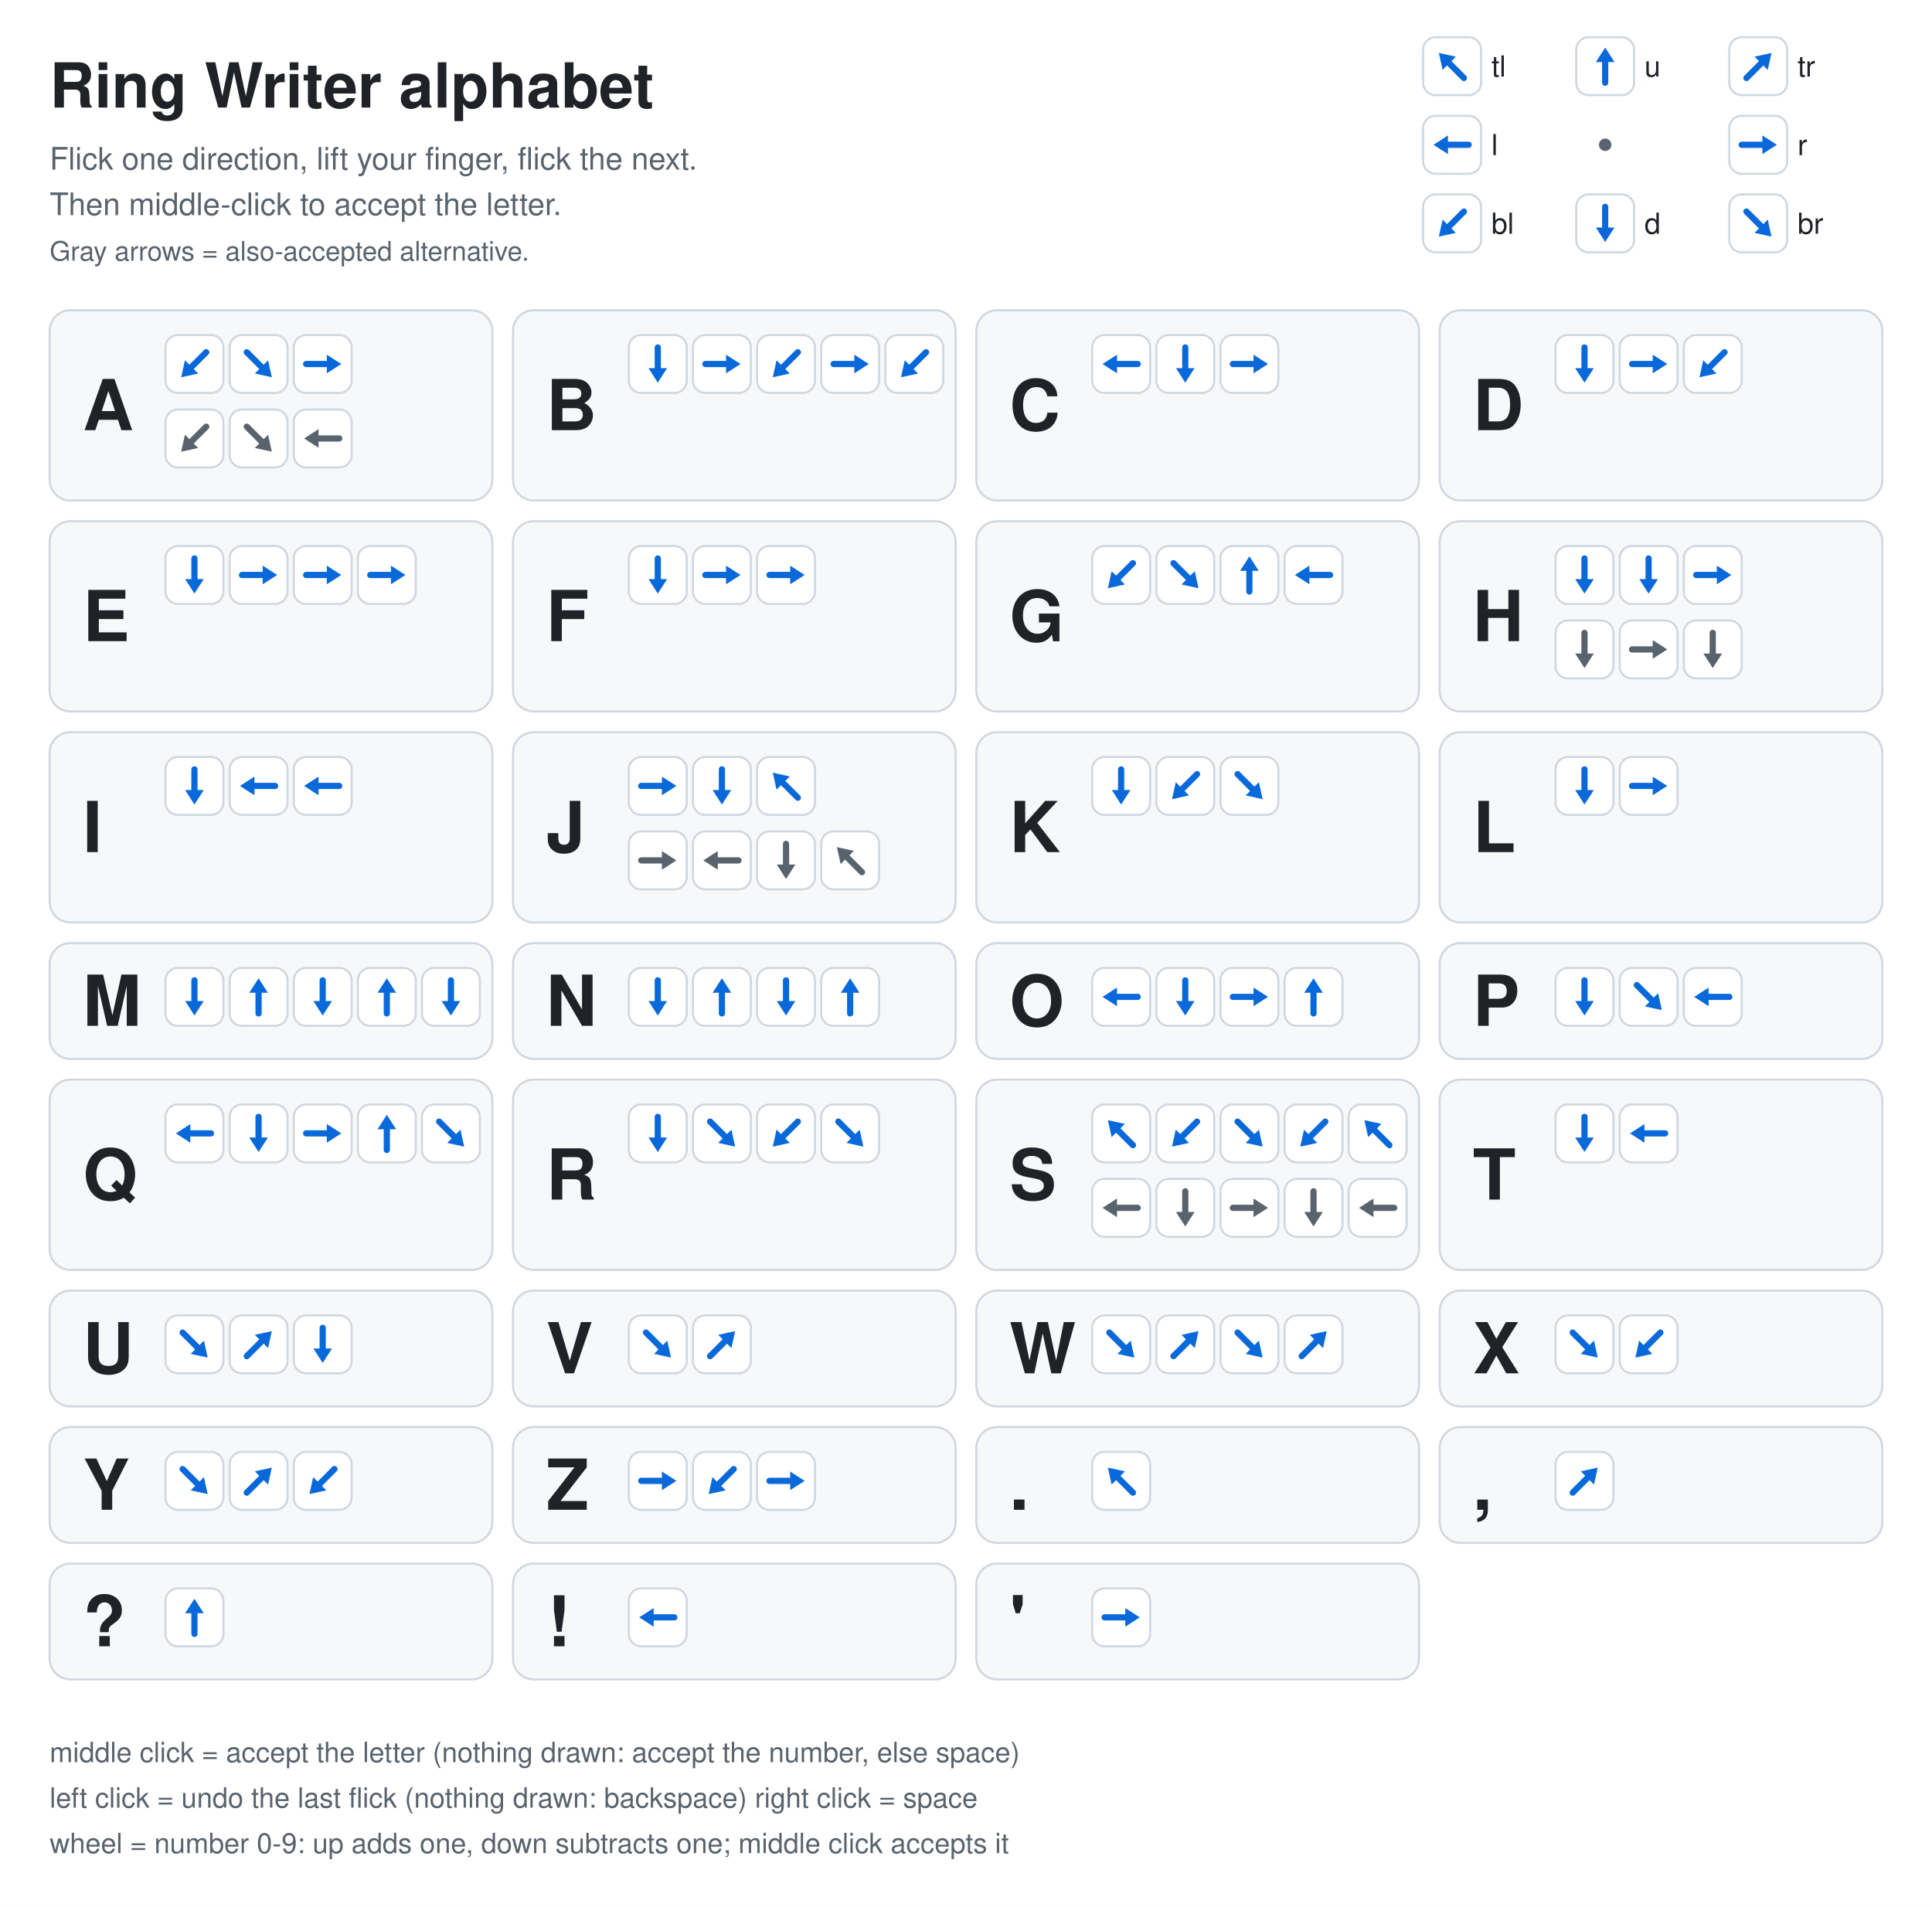
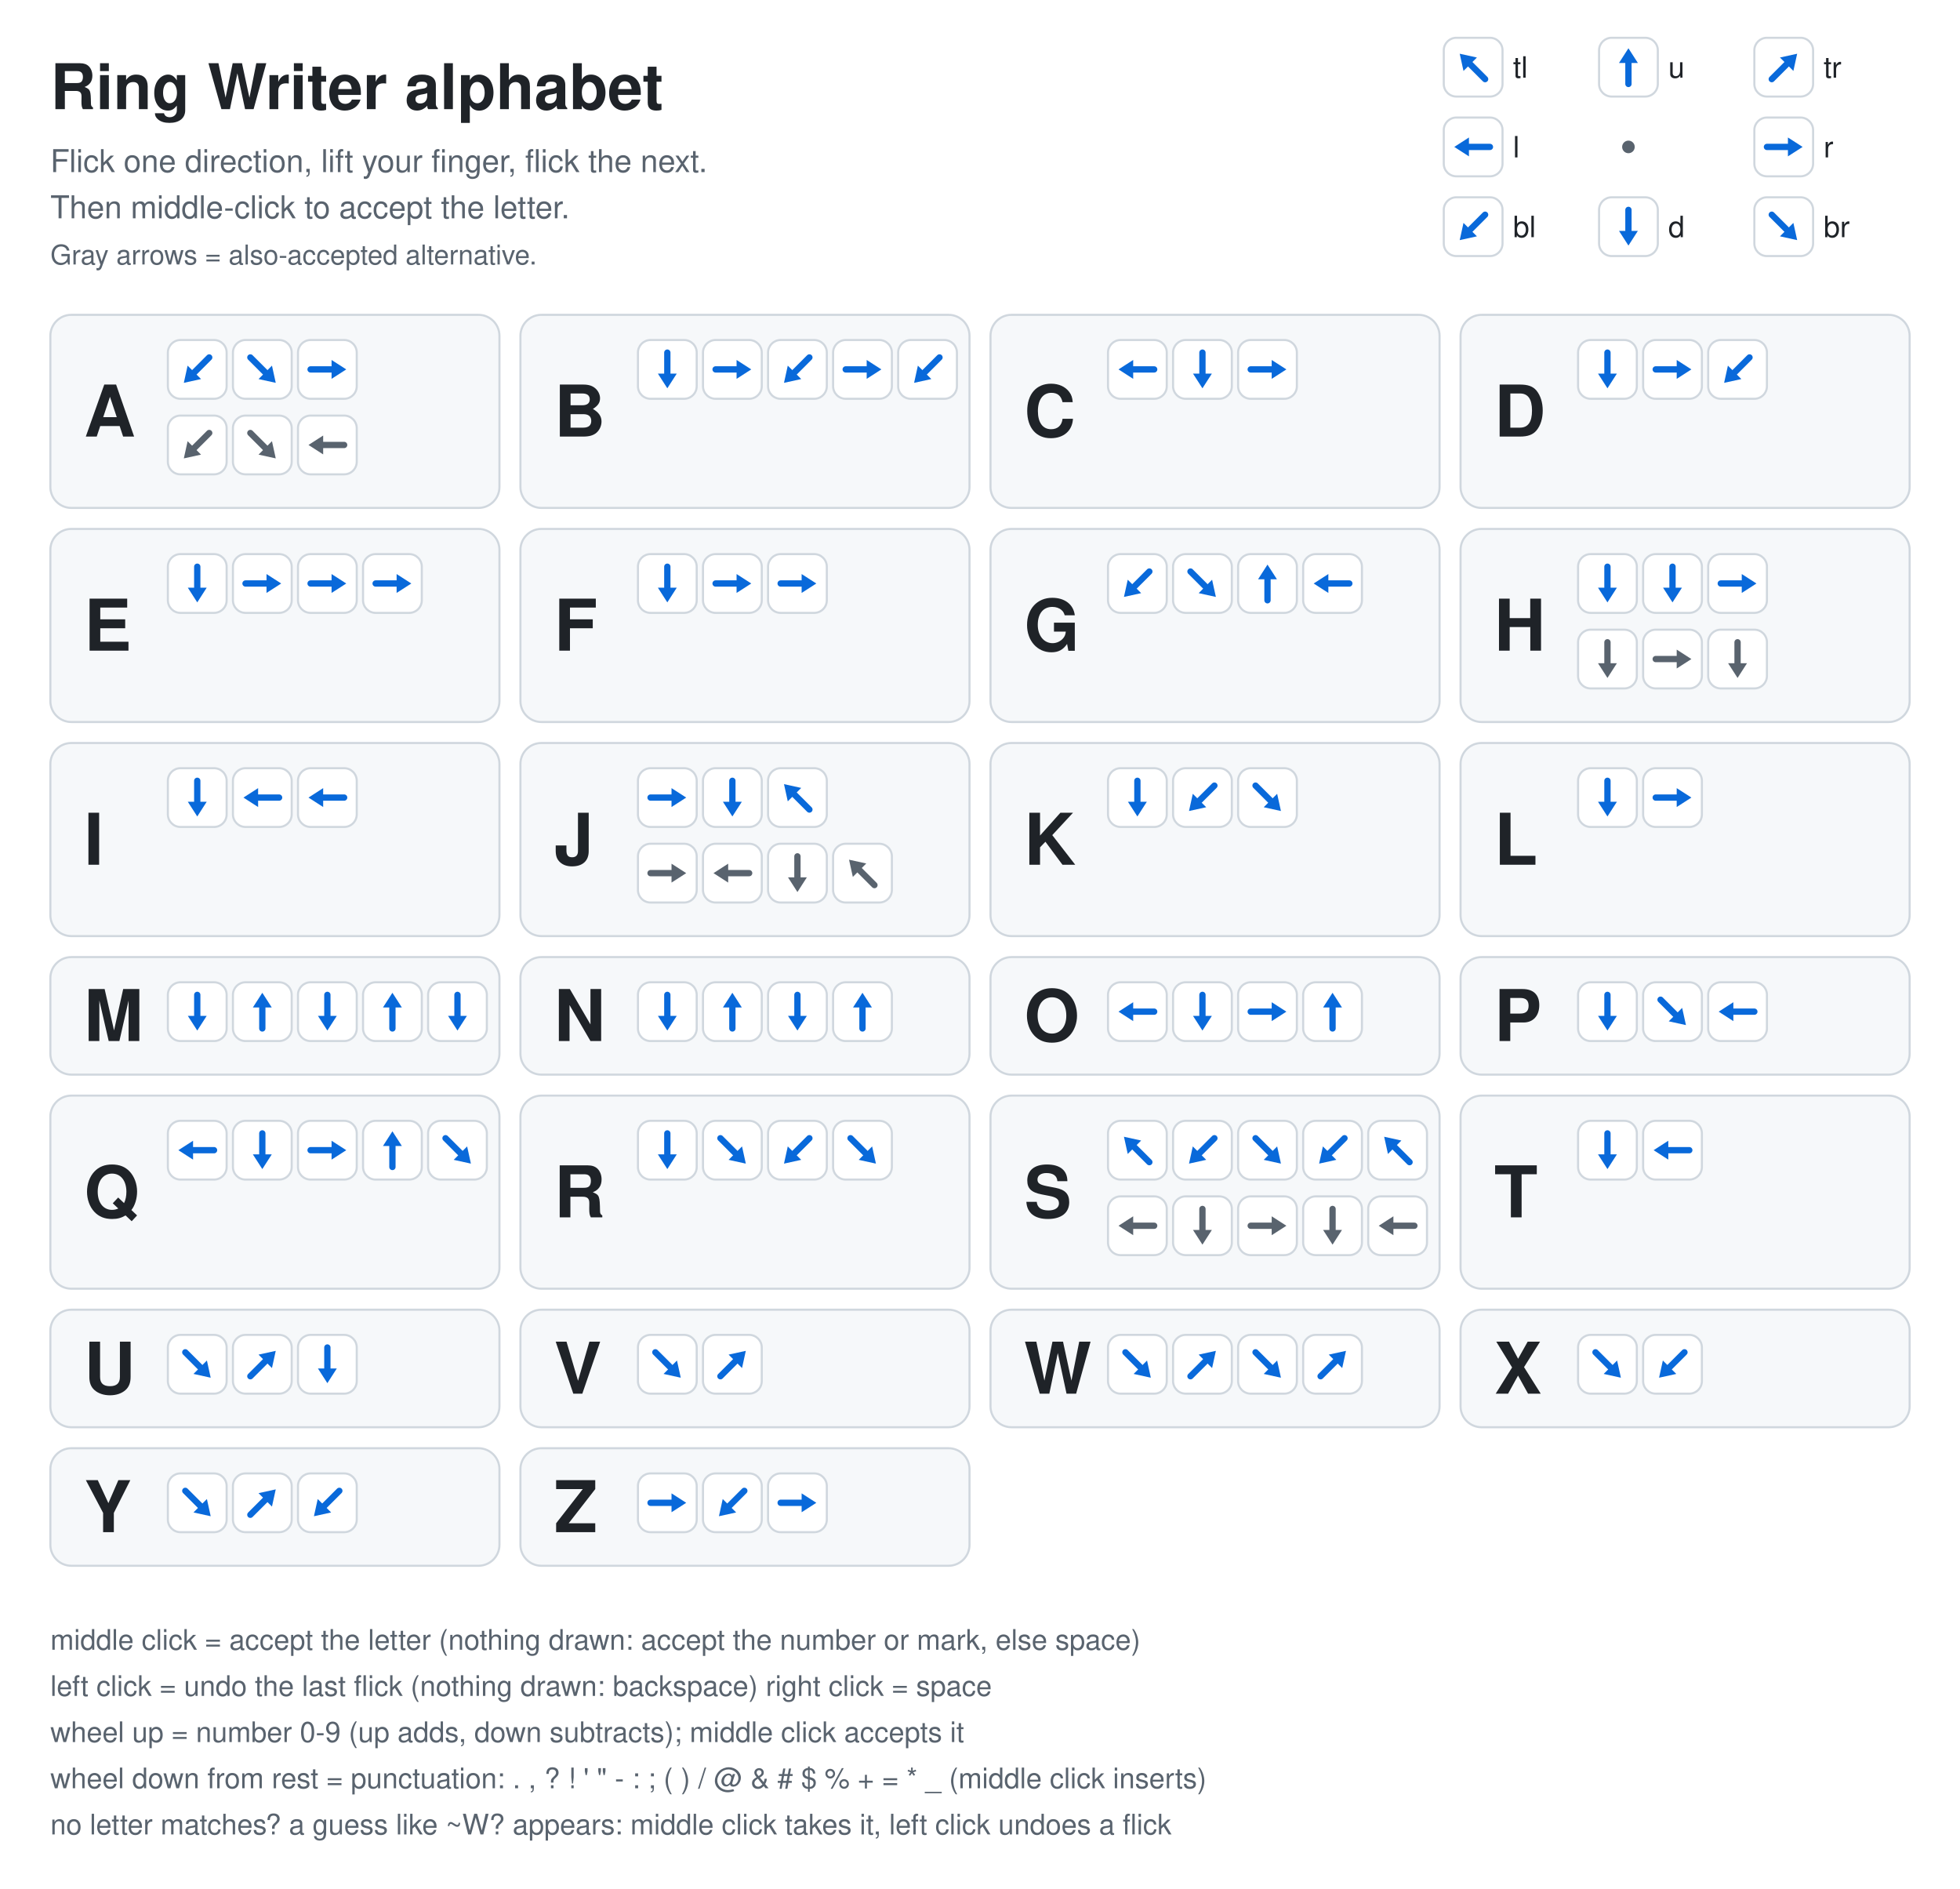
- <svg xmlns="http://www.w3.org/2000/svg" width="934" height="922" viewBox="0 0 934 922" font-family="-apple-system, 'Segoe UI', Helvetica, Arial, sans-serif">
-   <rect width="934" height="922" fill="#ffffff" />
+ <svg xmlns="http://www.w3.org/2000/svg" width="934" height="900" viewBox="0 0 934 900" font-family="-apple-system, 'Segoe UI', Helvetica, Arial, sans-serif">
+   <rect width="934" height="900" fill="#ffffff" />
  <text x="24" y="52" font-size="30" font-weight="700" fill="#1f2328">Ring Writer alphabet</text>
  <text x="24" y="82" font-size="15" fill="#59636e">Flick one direction, lift your finger, flick the next.</text>
  <text x="24" y="104" font-size="15" fill="#59636e">Then middle-click to accept the letter.</text>
  <text x="24" y="126" font-size="13" fill="#59636e">Gray arrows = also-accepted alternative.</text>
  <rect x="688" y="18" width="28" height="28" rx="6" fill="#ffffff" stroke="#d0d7de" />
  <line x1="707.7" y1="37.7" x2="700.6" y2="30.6" stroke="#0969da" stroke-width="3" stroke-linecap="round" />
  <polygon points="695.6,25.6 703.8,27.4 697.4,33.8" fill="#0969da" />
  <text x="721" y="37" font-size="14" fill="#1f2328">tl</text>
  <rect x="762" y="18" width="28" height="28" rx="6" fill="#ffffff" stroke="#d0d7de" />
  <line x1="776.0" y1="40.0" x2="776.0" y2="30.0" stroke="#0969da" stroke-width="3" stroke-linecap="round" />
  <polygon points="776.0,23.0 780.5,30.0 771.5,30.0" fill="#0969da" />
  <text x="795" y="37" font-size="14" fill="#1f2328">u</text>
  <rect x="836" y="18" width="28" height="28" rx="6" fill="#ffffff" stroke="#d0d7de" />
  <line x1="844.3" y1="37.7" x2="851.4" y2="30.6" stroke="#0969da" stroke-width="3" stroke-linecap="round" />
  <polygon points="856.4,25.6 854.6,33.8 848.2,27.4" fill="#0969da" />
  <text x="869" y="37" font-size="14" fill="#1f2328">tr</text>
  <rect x="688" y="56" width="28" height="28" rx="6" fill="#ffffff" stroke="#d0d7de" />
  <line x1="710.0" y1="70.0" x2="700.0" y2="70.0" stroke="#0969da" stroke-width="3" stroke-linecap="round" />
  <polygon points="693.0,70.0 700.0,65.5 700.0,74.5" fill="#0969da" />
  <text x="721" y="75" font-size="14" fill="#1f2328">l</text>
  <circle cx="776.0" cy="70.0" r="3" fill="#59636e" />
  <rect x="836" y="56" width="28" height="28" rx="6" fill="#ffffff" stroke="#d0d7de" />
  <line x1="842.0" y1="70.0" x2="852.0" y2="70.0" stroke="#0969da" stroke-width="3" stroke-linecap="round" />
  <polygon points="859.0,70.0 852.0,74.5 852.0,65.5" fill="#0969da" />
  <text x="869" y="75" font-size="14" fill="#1f2328">r</text>
  <rect x="688" y="94" width="28" height="28" rx="6" fill="#ffffff" stroke="#d0d7de" />
  <line x1="707.7" y1="102.3" x2="700.6" y2="109.4" stroke="#0969da" stroke-width="3" stroke-linecap="round" />
  <polygon points="695.6,114.4 697.4,106.2 703.8,112.6" fill="#0969da" />
  <text x="721" y="113" font-size="14" fill="#1f2328">bl</text>
  <rect x="762" y="94" width="28" height="28" rx="6" fill="#ffffff" stroke="#d0d7de" />
  <line x1="776.0" y1="100.0" x2="776.0" y2="110.0" stroke="#0969da" stroke-width="3" stroke-linecap="round" />
  <polygon points="776.0,117.0 771.5,110.0 780.5,110.0" fill="#0969da" />
  <text x="795" y="113" font-size="14" fill="#1f2328">d</text>
  <rect x="836" y="94" width="28" height="28" rx="6" fill="#ffffff" stroke="#d0d7de" />
  <line x1="844.3" y1="102.3" x2="851.4" y2="109.4" stroke="#0969da" stroke-width="3" stroke-linecap="round" />
  <polygon points="856.4,114.4 848.2,112.6 854.6,106.2" fill="#0969da" />
  <text x="869" y="113" font-size="14" fill="#1f2328">br</text>
  <rect x="24" y="150" width="214" height="92" rx="10" fill="#f6f8fa" stroke="#d0d7de" />
  <text x="40" y="208.0" font-size="34" font-weight="700" fill="#1f2328">A</text>
  <rect x="80" y="162" width="28" height="28" rx="6" fill="#ffffff" stroke="#d0d7de" />
  <line x1="99.7" y1="170.3" x2="92.6" y2="177.4" stroke="#0969da" stroke-width="3" stroke-linecap="round" />
  <polygon points="87.6,182.4 89.4,174.2 95.8,180.6" fill="#0969da" />
  <rect x="111" y="162" width="28" height="28" rx="6" fill="#ffffff" stroke="#d0d7de" />
  <line x1="119.3" y1="170.3" x2="126.4" y2="177.4" stroke="#0969da" stroke-width="3" stroke-linecap="round" />
  <polygon points="131.4,182.4 123.2,180.6 129.6,174.2" fill="#0969da" />
  <rect x="142" y="162" width="28" height="28" rx="6" fill="#ffffff" stroke="#d0d7de" />
  <line x1="148.0" y1="176.0" x2="158.0" y2="176.0" stroke="#0969da" stroke-width="3" stroke-linecap="round" />
  <polygon points="165.0,176.0 158.0,180.5 158.0,171.5" fill="#0969da" />
  <rect x="80" y="198" width="28" height="28" rx="6" fill="#ffffff" stroke="#d0d7de" />
  <line x1="99.7" y1="206.3" x2="92.6" y2="213.4" stroke="#59636e" stroke-width="3" stroke-linecap="round" />
  <polygon points="87.6,218.4 89.4,210.2 95.8,216.6" fill="#59636e" />
  <rect x="111" y="198" width="28" height="28" rx="6" fill="#ffffff" stroke="#d0d7de" />
  <line x1="119.3" y1="206.3" x2="126.4" y2="213.4" stroke="#59636e" stroke-width="3" stroke-linecap="round" />
  <polygon points="131.4,218.4 123.2,216.6 129.6,210.2" fill="#59636e" />
  <rect x="142" y="198" width="28" height="28" rx="6" fill="#ffffff" stroke="#d0d7de" />
  <line x1="164.0" y1="212.0" x2="154.0" y2="212.0" stroke="#59636e" stroke-width="3" stroke-linecap="round" />
  <polygon points="147.0,212.0 154.0,207.5 154.0,216.5" fill="#59636e" />
  <rect x="248" y="150" width="214" height="92" rx="10" fill="#f6f8fa" stroke="#d0d7de" />
  <text x="264" y="208.0" font-size="34" font-weight="700" fill="#1f2328">B</text>
  <rect x="304" y="162" width="28" height="28" rx="6" fill="#ffffff" stroke="#d0d7de" />
  <line x1="318.0" y1="168.0" x2="318.0" y2="178.0" stroke="#0969da" stroke-width="3" stroke-linecap="round" />
  <polygon points="318.0,185.0 313.5,178.0 322.5,178.0" fill="#0969da" />
  <rect x="335" y="162" width="28" height="28" rx="6" fill="#ffffff" stroke="#d0d7de" />
  <line x1="341.0" y1="176.0" x2="351.0" y2="176.0" stroke="#0969da" stroke-width="3" stroke-linecap="round" />
  <polygon points="358.0,176.0 351.0,180.5 351.0,171.5" fill="#0969da" />
  <rect x="366" y="162" width="28" height="28" rx="6" fill="#ffffff" stroke="#d0d7de" />
  <line x1="385.7" y1="170.3" x2="378.6" y2="177.4" stroke="#0969da" stroke-width="3" stroke-linecap="round" />
  <polygon points="373.6,182.4 375.4,174.2 381.8,180.6" fill="#0969da" />
  <rect x="397" y="162" width="28" height="28" rx="6" fill="#ffffff" stroke="#d0d7de" />
  <line x1="403.0" y1="176.0" x2="413.0" y2="176.0" stroke="#0969da" stroke-width="3" stroke-linecap="round" />
  <polygon points="420.0,176.0 413.0,180.5 413.0,171.5" fill="#0969da" />
  <rect x="428" y="162" width="28" height="28" rx="6" fill="#ffffff" stroke="#d0d7de" />
  <line x1="447.7" y1="170.3" x2="440.6" y2="177.4" stroke="#0969da" stroke-width="3" stroke-linecap="round" />
  <polygon points="435.6,182.4 437.4,174.2 443.8,180.6" fill="#0969da" />
  <rect x="472" y="150" width="214" height="92" rx="10" fill="#f6f8fa" stroke="#d0d7de" />
  <text x="488" y="208.0" font-size="34" font-weight="700" fill="#1f2328">C</text>
  <rect x="528" y="162" width="28" height="28" rx="6" fill="#ffffff" stroke="#d0d7de" />
  <line x1="550.0" y1="176.0" x2="540.0" y2="176.0" stroke="#0969da" stroke-width="3" stroke-linecap="round" />
  <polygon points="533.0,176.0 540.0,171.5 540.0,180.5" fill="#0969da" />
  <rect x="559" y="162" width="28" height="28" rx="6" fill="#ffffff" stroke="#d0d7de" />
  <line x1="573.0" y1="168.0" x2="573.0" y2="178.0" stroke="#0969da" stroke-width="3" stroke-linecap="round" />
  <polygon points="573.0,185.0 568.5,178.0 577.5,178.0" fill="#0969da" />
  <rect x="590" y="162" width="28" height="28" rx="6" fill="#ffffff" stroke="#d0d7de" />
  <line x1="596.0" y1="176.0" x2="606.0" y2="176.0" stroke="#0969da" stroke-width="3" stroke-linecap="round" />
  <polygon points="613.0,176.0 606.0,180.5 606.0,171.5" fill="#0969da" />
  <rect x="696" y="150" width="214" height="92" rx="10" fill="#f6f8fa" stroke="#d0d7de" />
  <text x="712" y="208.0" font-size="34" font-weight="700" fill="#1f2328">D</text>
  <rect x="752" y="162" width="28" height="28" rx="6" fill="#ffffff" stroke="#d0d7de" />
  <line x1="766.0" y1="168.0" x2="766.0" y2="178.0" stroke="#0969da" stroke-width="3" stroke-linecap="round" />
  <polygon points="766.0,185.0 761.5,178.0 770.5,178.0" fill="#0969da" />
  <rect x="783" y="162" width="28" height="28" rx="6" fill="#ffffff" stroke="#d0d7de" />
  <line x1="789.0" y1="176.0" x2="799.0" y2="176.0" stroke="#0969da" stroke-width="3" stroke-linecap="round" />
  <polygon points="806.0,176.0 799.0,180.5 799.0,171.5" fill="#0969da" />
  <rect x="814" y="162" width="28" height="28" rx="6" fill="#ffffff" stroke="#d0d7de" />
  <line x1="833.7" y1="170.3" x2="826.6" y2="177.4" stroke="#0969da" stroke-width="3" stroke-linecap="round" />
  <polygon points="821.6,182.4 823.4,174.2 829.8,180.6" fill="#0969da" />
  <rect x="24" y="252" width="214" height="92" rx="10" fill="#f6f8fa" stroke="#d0d7de" />
  <text x="40" y="310.0" font-size="34" font-weight="700" fill="#1f2328">E</text>
  <rect x="80" y="264" width="28" height="28" rx="6" fill="#ffffff" stroke="#d0d7de" />
  <line x1="94.0" y1="270.0" x2="94.0" y2="280.0" stroke="#0969da" stroke-width="3" stroke-linecap="round" />
  <polygon points="94.0,287.0 89.5,280.0 98.5,280.0" fill="#0969da" />
  <rect x="111" y="264" width="28" height="28" rx="6" fill="#ffffff" stroke="#d0d7de" />
  <line x1="117.0" y1="278.0" x2="127.0" y2="278.0" stroke="#0969da" stroke-width="3" stroke-linecap="round" />
  <polygon points="134.0,278.0 127.0,282.5 127.0,273.5" fill="#0969da" />
  <rect x="142" y="264" width="28" height="28" rx="6" fill="#ffffff" stroke="#d0d7de" />
  <line x1="148.0" y1="278.0" x2="158.0" y2="278.0" stroke="#0969da" stroke-width="3" stroke-linecap="round" />
  <polygon points="165.0,278.0 158.0,282.5 158.0,273.5" fill="#0969da" />
  <rect x="173" y="264" width="28" height="28" rx="6" fill="#ffffff" stroke="#d0d7de" />
  <line x1="179.0" y1="278.0" x2="189.0" y2="278.0" stroke="#0969da" stroke-width="3" stroke-linecap="round" />
  <polygon points="196.0,278.0 189.0,282.5 189.0,273.5" fill="#0969da" />
  <rect x="248" y="252" width="214" height="92" rx="10" fill="#f6f8fa" stroke="#d0d7de" />
  <text x="264" y="310.0" font-size="34" font-weight="700" fill="#1f2328">F</text>
  <rect x="304" y="264" width="28" height="28" rx="6" fill="#ffffff" stroke="#d0d7de" />
  <line x1="318.0" y1="270.0" x2="318.0" y2="280.0" stroke="#0969da" stroke-width="3" stroke-linecap="round" />
  <polygon points="318.0,287.0 313.5,280.0 322.5,280.0" fill="#0969da" />
  <rect x="335" y="264" width="28" height="28" rx="6" fill="#ffffff" stroke="#d0d7de" />
  <line x1="341.0" y1="278.0" x2="351.0" y2="278.0" stroke="#0969da" stroke-width="3" stroke-linecap="round" />
  <polygon points="358.0,278.0 351.0,282.5 351.0,273.5" fill="#0969da" />
  <rect x="366" y="264" width="28" height="28" rx="6" fill="#ffffff" stroke="#d0d7de" />
  <line x1="372.0" y1="278.0" x2="382.0" y2="278.0" stroke="#0969da" stroke-width="3" stroke-linecap="round" />
  <polygon points="389.0,278.0 382.0,282.5 382.0,273.5" fill="#0969da" />
  <rect x="472" y="252" width="214" height="92" rx="10" fill="#f6f8fa" stroke="#d0d7de" />
  <text x="488" y="310.0" font-size="34" font-weight="700" fill="#1f2328">G</text>
  <rect x="528" y="264" width="28" height="28" rx="6" fill="#ffffff" stroke="#d0d7de" />
  <line x1="547.7" y1="272.3" x2="540.6" y2="279.4" stroke="#0969da" stroke-width="3" stroke-linecap="round" />
  <polygon points="535.6,284.4 537.4,276.2 543.8,282.6" fill="#0969da" />
  <rect x="559" y="264" width="28" height="28" rx="6" fill="#ffffff" stroke="#d0d7de" />
  <line x1="567.3" y1="272.3" x2="574.4" y2="279.4" stroke="#0969da" stroke-width="3" stroke-linecap="round" />
  <polygon points="579.4,284.4 571.2,282.6 577.6,276.2" fill="#0969da" />
  <rect x="590" y="264" width="28" height="28" rx="6" fill="#ffffff" stroke="#d0d7de" />
  <line x1="604.0" y1="286.0" x2="604.0" y2="276.0" stroke="#0969da" stroke-width="3" stroke-linecap="round" />
  <polygon points="604.0,269.0 608.5,276.0 599.5,276.0" fill="#0969da" />
  <rect x="621" y="264" width="28" height="28" rx="6" fill="#ffffff" stroke="#d0d7de" />
  <line x1="643.0" y1="278.0" x2="633.0" y2="278.0" stroke="#0969da" stroke-width="3" stroke-linecap="round" />
  <polygon points="626.0,278.0 633.0,273.5 633.0,282.5" fill="#0969da" />
  <rect x="696" y="252" width="214" height="92" rx="10" fill="#f6f8fa" stroke="#d0d7de" />
  <text x="712" y="310.0" font-size="34" font-weight="700" fill="#1f2328">H</text>
  <rect x="752" y="264" width="28" height="28" rx="6" fill="#ffffff" stroke="#d0d7de" />
  <line x1="766.0" y1="270.0" x2="766.0" y2="280.0" stroke="#0969da" stroke-width="3" stroke-linecap="round" />
  <polygon points="766.0,287.0 761.5,280.0 770.5,280.0" fill="#0969da" />
  <rect x="783" y="264" width="28" height="28" rx="6" fill="#ffffff" stroke="#d0d7de" />
  <line x1="797.0" y1="270.0" x2="797.0" y2="280.0" stroke="#0969da" stroke-width="3" stroke-linecap="round" />
  <polygon points="797.0,287.0 792.5,280.0 801.5,280.0" fill="#0969da" />
  <rect x="814" y="264" width="28" height="28" rx="6" fill="#ffffff" stroke="#d0d7de" />
  <line x1="820.0" y1="278.0" x2="830.0" y2="278.0" stroke="#0969da" stroke-width="3" stroke-linecap="round" />
  <polygon points="837.0,278.0 830.0,282.5 830.0,273.5" fill="#0969da" />
  <rect x="752" y="300" width="28" height="28" rx="6" fill="#ffffff" stroke="#d0d7de" />
  <line x1="766.0" y1="306.0" x2="766.0" y2="316.0" stroke="#59636e" stroke-width="3" stroke-linecap="round" />
  <polygon points="766.0,323.0 761.5,316.0 770.5,316.0" fill="#59636e" />
  <rect x="783" y="300" width="28" height="28" rx="6" fill="#ffffff" stroke="#d0d7de" />
  <line x1="789.0" y1="314.0" x2="799.0" y2="314.0" stroke="#59636e" stroke-width="3" stroke-linecap="round" />
  <polygon points="806.0,314.0 799.0,318.5 799.0,309.5" fill="#59636e" />
  <rect x="814" y="300" width="28" height="28" rx="6" fill="#ffffff" stroke="#d0d7de" />
  <line x1="828.0" y1="306.0" x2="828.0" y2="316.0" stroke="#59636e" stroke-width="3" stroke-linecap="round" />
  <polygon points="828.0,323.0 823.5,316.0 832.5,316.0" fill="#59636e" />
  <rect x="24" y="354" width="214" height="92" rx="10" fill="#f6f8fa" stroke="#d0d7de" />
  <text x="40" y="412.0" font-size="34" font-weight="700" fill="#1f2328">I</text>
  <rect x="80" y="366" width="28" height="28" rx="6" fill="#ffffff" stroke="#d0d7de" />
  <line x1="94.0" y1="372.0" x2="94.0" y2="382.0" stroke="#0969da" stroke-width="3" stroke-linecap="round" />
  <polygon points="94.0,389.0 89.5,382.0 98.5,382.0" fill="#0969da" />
  <rect x="111" y="366" width="28" height="28" rx="6" fill="#ffffff" stroke="#d0d7de" />
  <line x1="133.0" y1="380.0" x2="123.0" y2="380.0" stroke="#0969da" stroke-width="3" stroke-linecap="round" />
  <polygon points="116.0,380.0 123.0,375.5 123.0,384.5" fill="#0969da" />
  <rect x="142" y="366" width="28" height="28" rx="6" fill="#ffffff" stroke="#d0d7de" />
  <line x1="164.0" y1="380.0" x2="154.0" y2="380.0" stroke="#0969da" stroke-width="3" stroke-linecap="round" />
  <polygon points="147.0,380.0 154.0,375.5 154.0,384.5" fill="#0969da" />
  <rect x="248" y="354" width="214" height="92" rx="10" fill="#f6f8fa" stroke="#d0d7de" />
  <text x="264" y="412.0" font-size="34" font-weight="700" fill="#1f2328">J</text>
  <rect x="304" y="366" width="28" height="28" rx="6" fill="#ffffff" stroke="#d0d7de" />
  <line x1="310.0" y1="380.0" x2="320.0" y2="380.0" stroke="#0969da" stroke-width="3" stroke-linecap="round" />
  <polygon points="327.0,380.0 320.0,384.5 320.0,375.5" fill="#0969da" />
  <rect x="335" y="366" width="28" height="28" rx="6" fill="#ffffff" stroke="#d0d7de" />
  <line x1="349.0" y1="372.0" x2="349.0" y2="382.0" stroke="#0969da" stroke-width="3" stroke-linecap="round" />
  <polygon points="349.0,389.0 344.5,382.0 353.5,382.0" fill="#0969da" />
  <rect x="366" y="366" width="28" height="28" rx="6" fill="#ffffff" stroke="#d0d7de" />
  <line x1="385.7" y1="385.7" x2="378.6" y2="378.6" stroke="#0969da" stroke-width="3" stroke-linecap="round" />
  <polygon points="373.6,373.6 381.8,375.4 375.4,381.8" fill="#0969da" />
  <rect x="304" y="402" width="28" height="28" rx="6" fill="#ffffff" stroke="#d0d7de" />
  <line x1="310.0" y1="416.0" x2="320.0" y2="416.0" stroke="#59636e" stroke-width="3" stroke-linecap="round" />
  <polygon points="327.0,416.0 320.0,420.5 320.0,411.5" fill="#59636e" />
  <rect x="335" y="402" width="28" height="28" rx="6" fill="#ffffff" stroke="#d0d7de" />
  <line x1="357.0" y1="416.0" x2="347.0" y2="416.0" stroke="#59636e" stroke-width="3" stroke-linecap="round" />
  <polygon points="340.0,416.0 347.0,411.5 347.0,420.5" fill="#59636e" />
  <rect x="366" y="402" width="28" height="28" rx="6" fill="#ffffff" stroke="#d0d7de" />
  <line x1="380.0" y1="408.0" x2="380.0" y2="418.0" stroke="#59636e" stroke-width="3" stroke-linecap="round" />
  <polygon points="380.0,425.0 375.5,418.0 384.5,418.0" fill="#59636e" />
  <rect x="397" y="402" width="28" height="28" rx="6" fill="#ffffff" stroke="#d0d7de" />
  <line x1="416.7" y1="421.7" x2="409.6" y2="414.6" stroke="#59636e" stroke-width="3" stroke-linecap="round" />
  <polygon points="404.6,409.6 412.8,411.4 406.4,417.8" fill="#59636e" />
  <rect x="472" y="354" width="214" height="92" rx="10" fill="#f6f8fa" stroke="#d0d7de" />
  <text x="488" y="412.0" font-size="34" font-weight="700" fill="#1f2328">K</text>
  <rect x="528" y="366" width="28" height="28" rx="6" fill="#ffffff" stroke="#d0d7de" />
  <line x1="542.0" y1="372.0" x2="542.0" y2="382.0" stroke="#0969da" stroke-width="3" stroke-linecap="round" />
  <polygon points="542.0,389.0 537.5,382.0 546.5,382.0" fill="#0969da" />
  <rect x="559" y="366" width="28" height="28" rx="6" fill="#ffffff" stroke="#d0d7de" />
  <line x1="578.7" y1="374.3" x2="571.6" y2="381.4" stroke="#0969da" stroke-width="3" stroke-linecap="round" />
  <polygon points="566.6,386.4 568.4,378.2 574.8,384.6" fill="#0969da" />
  <rect x="590" y="366" width="28" height="28" rx="6" fill="#ffffff" stroke="#d0d7de" />
  <line x1="598.3" y1="374.3" x2="605.4" y2="381.4" stroke="#0969da" stroke-width="3" stroke-linecap="round" />
  <polygon points="610.4,386.4 602.2,384.6 608.6,378.2" fill="#0969da" />
  <rect x="696" y="354" width="214" height="92" rx="10" fill="#f6f8fa" stroke="#d0d7de" />
  <text x="712" y="412.0" font-size="34" font-weight="700" fill="#1f2328">L</text>
  <rect x="752" y="366" width="28" height="28" rx="6" fill="#ffffff" stroke="#d0d7de" />
  <line x1="766.0" y1="372.0" x2="766.0" y2="382.0" stroke="#0969da" stroke-width="3" stroke-linecap="round" />
  <polygon points="766.0,389.0 761.5,382.0 770.5,382.0" fill="#0969da" />
  <rect x="783" y="366" width="28" height="28" rx="6" fill="#ffffff" stroke="#d0d7de" />
  <line x1="789.0" y1="380.0" x2="799.0" y2="380.0" stroke="#0969da" stroke-width="3" stroke-linecap="round" />
  <polygon points="806.0,380.0 799.0,384.5 799.0,375.5" fill="#0969da" />
  <rect x="24" y="456" width="214" height="56" rx="10" fill="#f6f8fa" stroke="#d0d7de" />
  <text x="40" y="496.0" font-size="34" font-weight="700" fill="#1f2328">M</text>
  <rect x="80" y="468" width="28" height="28" rx="6" fill="#ffffff" stroke="#d0d7de" />
  <line x1="94.0" y1="474.0" x2="94.0" y2="484.0" stroke="#0969da" stroke-width="3" stroke-linecap="round" />
  <polygon points="94.0,491.0 89.5,484.0 98.5,484.0" fill="#0969da" />
  <rect x="111" y="468" width="28" height="28" rx="6" fill="#ffffff" stroke="#d0d7de" />
  <line x1="125.0" y1="490.0" x2="125.0" y2="480.0" stroke="#0969da" stroke-width="3" stroke-linecap="round" />
  <polygon points="125.0,473.0 129.5,480.0 120.5,480.0" fill="#0969da" />
  <rect x="142" y="468" width="28" height="28" rx="6" fill="#ffffff" stroke="#d0d7de" />
  <line x1="156.0" y1="474.0" x2="156.0" y2="484.0" stroke="#0969da" stroke-width="3" stroke-linecap="round" />
  <polygon points="156.0,491.0 151.5,484.0 160.5,484.0" fill="#0969da" />
  <rect x="173" y="468" width="28" height="28" rx="6" fill="#ffffff" stroke="#d0d7de" />
  <line x1="187.0" y1="490.0" x2="187.0" y2="480.0" stroke="#0969da" stroke-width="3" stroke-linecap="round" />
  <polygon points="187.0,473.0 191.5,480.0 182.5,480.0" fill="#0969da" />
  <rect x="204" y="468" width="28" height="28" rx="6" fill="#ffffff" stroke="#d0d7de" />
  <line x1="218.0" y1="474.0" x2="218.0" y2="484.0" stroke="#0969da" stroke-width="3" stroke-linecap="round" />
  <polygon points="218.0,491.0 213.5,484.0 222.5,484.0" fill="#0969da" />
  <rect x="248" y="456" width="214" height="56" rx="10" fill="#f6f8fa" stroke="#d0d7de" />
  <text x="264" y="496.0" font-size="34" font-weight="700" fill="#1f2328">N</text>
  <rect x="304" y="468" width="28" height="28" rx="6" fill="#ffffff" stroke="#d0d7de" />
  <line x1="318.0" y1="474.0" x2="318.0" y2="484.0" stroke="#0969da" stroke-width="3" stroke-linecap="round" />
  <polygon points="318.0,491.0 313.5,484.0 322.5,484.0" fill="#0969da" />
  <rect x="335" y="468" width="28" height="28" rx="6" fill="#ffffff" stroke="#d0d7de" />
  <line x1="349.0" y1="490.0" x2="349.0" y2="480.0" stroke="#0969da" stroke-width="3" stroke-linecap="round" />
  <polygon points="349.0,473.0 353.5,480.0 344.5,480.0" fill="#0969da" />
  <rect x="366" y="468" width="28" height="28" rx="6" fill="#ffffff" stroke="#d0d7de" />
  <line x1="380.0" y1="474.0" x2="380.0" y2="484.0" stroke="#0969da" stroke-width="3" stroke-linecap="round" />
  <polygon points="380.0,491.0 375.5,484.0 384.5,484.0" fill="#0969da" />
  <rect x="397" y="468" width="28" height="28" rx="6" fill="#ffffff" stroke="#d0d7de" />
  <line x1="411.0" y1="490.0" x2="411.0" y2="480.0" stroke="#0969da" stroke-width="3" stroke-linecap="round" />
  <polygon points="411.0,473.0 415.5,480.0 406.5,480.0" fill="#0969da" />
  <rect x="472" y="456" width="214" height="56" rx="10" fill="#f6f8fa" stroke="#d0d7de" />
  <text x="488" y="496.0" font-size="34" font-weight="700" fill="#1f2328">O</text>
  <rect x="528" y="468" width="28" height="28" rx="6" fill="#ffffff" stroke="#d0d7de" />
  <line x1="550.0" y1="482.0" x2="540.0" y2="482.0" stroke="#0969da" stroke-width="3" stroke-linecap="round" />
  <polygon points="533.0,482.0 540.0,477.5 540.0,486.5" fill="#0969da" />
  <rect x="559" y="468" width="28" height="28" rx="6" fill="#ffffff" stroke="#d0d7de" />
  <line x1="573.0" y1="474.0" x2="573.0" y2="484.0" stroke="#0969da" stroke-width="3" stroke-linecap="round" />
  <polygon points="573.0,491.0 568.5,484.0 577.5,484.0" fill="#0969da" />
  <rect x="590" y="468" width="28" height="28" rx="6" fill="#ffffff" stroke="#d0d7de" />
  <line x1="596.0" y1="482.0" x2="606.0" y2="482.0" stroke="#0969da" stroke-width="3" stroke-linecap="round" />
  <polygon points="613.0,482.0 606.0,486.5 606.0,477.5" fill="#0969da" />
  <rect x="621" y="468" width="28" height="28" rx="6" fill="#ffffff" stroke="#d0d7de" />
  <line x1="635.0" y1="490.0" x2="635.0" y2="480.0" stroke="#0969da" stroke-width="3" stroke-linecap="round" />
  <polygon points="635.0,473.0 639.5,480.0 630.5,480.0" fill="#0969da" />
  <rect x="696" y="456" width="214" height="56" rx="10" fill="#f6f8fa" stroke="#d0d7de" />
  <text x="712" y="496.0" font-size="34" font-weight="700" fill="#1f2328">P</text>
  <rect x="752" y="468" width="28" height="28" rx="6" fill="#ffffff" stroke="#d0d7de" />
  <line x1="766.0" y1="474.0" x2="766.0" y2="484.0" stroke="#0969da" stroke-width="3" stroke-linecap="round" />
  <polygon points="766.0,491.0 761.5,484.0 770.5,484.0" fill="#0969da" />
  <rect x="783" y="468" width="28" height="28" rx="6" fill="#ffffff" stroke="#d0d7de" />
  <line x1="791.3" y1="476.3" x2="798.4" y2="483.4" stroke="#0969da" stroke-width="3" stroke-linecap="round" />
  <polygon points="803.4,488.4 795.2,486.6 801.6,480.2" fill="#0969da" />
  <rect x="814" y="468" width="28" height="28" rx="6" fill="#ffffff" stroke="#d0d7de" />
  <line x1="836.0" y1="482.0" x2="826.0" y2="482.0" stroke="#0969da" stroke-width="3" stroke-linecap="round" />
  <polygon points="819.0,482.0 826.0,477.5 826.0,486.5" fill="#0969da" />
  <rect x="24" y="522" width="214" height="92" rx="10" fill="#f6f8fa" stroke="#d0d7de" />
  <text x="40" y="580.0" font-size="34" font-weight="700" fill="#1f2328">Q</text>
  <rect x="80" y="534" width="28" height="28" rx="6" fill="#ffffff" stroke="#d0d7de" />
  <line x1="102.0" y1="548.0" x2="92.0" y2="548.0" stroke="#0969da" stroke-width="3" stroke-linecap="round" />
  <polygon points="85.0,548.0 92.0,543.5 92.0,552.5" fill="#0969da" />
  <rect x="111" y="534" width="28" height="28" rx="6" fill="#ffffff" stroke="#d0d7de" />
  <line x1="125.0" y1="540.0" x2="125.0" y2="550.0" stroke="#0969da" stroke-width="3" stroke-linecap="round" />
  <polygon points="125.0,557.0 120.5,550.0 129.5,550.0" fill="#0969da" />
  <rect x="142" y="534" width="28" height="28" rx="6" fill="#ffffff" stroke="#d0d7de" />
  <line x1="148.0" y1="548.0" x2="158.0" y2="548.0" stroke="#0969da" stroke-width="3" stroke-linecap="round" />
  <polygon points="165.0,548.0 158.0,552.5 158.0,543.5" fill="#0969da" />
  <rect x="173" y="534" width="28" height="28" rx="6" fill="#ffffff" stroke="#d0d7de" />
  <line x1="187.0" y1="556.0" x2="187.0" y2="546.0" stroke="#0969da" stroke-width="3" stroke-linecap="round" />
  <polygon points="187.0,539.0 191.5,546.0 182.5,546.0" fill="#0969da" />
  <rect x="204" y="534" width="28" height="28" rx="6" fill="#ffffff" stroke="#d0d7de" />
  <line x1="212.3" y1="542.3" x2="219.4" y2="549.4" stroke="#0969da" stroke-width="3" stroke-linecap="round" />
  <polygon points="224.4,554.4 216.2,552.6 222.6,546.2" fill="#0969da" />
  <rect x="248" y="522" width="214" height="92" rx="10" fill="#f6f8fa" stroke="#d0d7de" />
  <text x="264" y="580.0" font-size="34" font-weight="700" fill="#1f2328">R</text>
  <rect x="304" y="534" width="28" height="28" rx="6" fill="#ffffff" stroke="#d0d7de" />
  <line x1="318.0" y1="540.0" x2="318.0" y2="550.0" stroke="#0969da" stroke-width="3" stroke-linecap="round" />
  <polygon points="318.0,557.0 313.5,550.0 322.5,550.0" fill="#0969da" />
  <rect x="335" y="534" width="28" height="28" rx="6" fill="#ffffff" stroke="#d0d7de" />
  <line x1="343.3" y1="542.3" x2="350.4" y2="549.4" stroke="#0969da" stroke-width="3" stroke-linecap="round" />
  <polygon points="355.4,554.4 347.2,552.6 353.6,546.2" fill="#0969da" />
  <rect x="366" y="534" width="28" height="28" rx="6" fill="#ffffff" stroke="#d0d7de" />
  <line x1="385.7" y1="542.3" x2="378.6" y2="549.4" stroke="#0969da" stroke-width="3" stroke-linecap="round" />
  <polygon points="373.6,554.4 375.4,546.2 381.8,552.6" fill="#0969da" />
  <rect x="397" y="534" width="28" height="28" rx="6" fill="#ffffff" stroke="#d0d7de" />
  <line x1="405.3" y1="542.3" x2="412.4" y2="549.4" stroke="#0969da" stroke-width="3" stroke-linecap="round" />
  <polygon points="417.4,554.4 409.2,552.6 415.6,546.2" fill="#0969da" />
  <rect x="472" y="522" width="214" height="92" rx="10" fill="#f6f8fa" stroke="#d0d7de" />
  <text x="488" y="580.0" font-size="34" font-weight="700" fill="#1f2328">S</text>
  <rect x="528" y="534" width="28" height="28" rx="6" fill="#ffffff" stroke="#d0d7de" />
  <line x1="547.7" y1="553.7" x2="540.6" y2="546.6" stroke="#0969da" stroke-width="3" stroke-linecap="round" />
  <polygon points="535.6,541.6 543.8,543.4 537.4,549.8" fill="#0969da" />
  <rect x="559" y="534" width="28" height="28" rx="6" fill="#ffffff" stroke="#d0d7de" />
  <line x1="578.7" y1="542.3" x2="571.6" y2="549.4" stroke="#0969da" stroke-width="3" stroke-linecap="round" />
  <polygon points="566.6,554.4 568.4,546.2 574.8,552.6" fill="#0969da" />
  <rect x="590" y="534" width="28" height="28" rx="6" fill="#ffffff" stroke="#d0d7de" />
  <line x1="598.3" y1="542.3" x2="605.4" y2="549.4" stroke="#0969da" stroke-width="3" stroke-linecap="round" />
  <polygon points="610.4,554.4 602.2,552.6 608.6,546.2" fill="#0969da" />
  <rect x="621" y="534" width="28" height="28" rx="6" fill="#ffffff" stroke="#d0d7de" />
  <line x1="640.7" y1="542.3" x2="633.6" y2="549.4" stroke="#0969da" stroke-width="3" stroke-linecap="round" />
  <polygon points="628.6,554.4 630.4,546.2 636.8,552.6" fill="#0969da" />
  <rect x="652" y="534" width="28" height="28" rx="6" fill="#ffffff" stroke="#d0d7de" />
  <line x1="671.7" y1="553.7" x2="664.6" y2="546.6" stroke="#0969da" stroke-width="3" stroke-linecap="round" />
  <polygon points="659.6,541.6 667.8,543.4 661.4,549.8" fill="#0969da" />
  <rect x="528" y="570" width="28" height="28" rx="6" fill="#ffffff" stroke="#d0d7de" />
  <line x1="550.0" y1="584.0" x2="540.0" y2="584.0" stroke="#59636e" stroke-width="3" stroke-linecap="round" />
  <polygon points="533.0,584.0 540.0,579.5 540.0,588.5" fill="#59636e" />
  <rect x="559" y="570" width="28" height="28" rx="6" fill="#ffffff" stroke="#d0d7de" />
  <line x1="573.0" y1="576.0" x2="573.0" y2="586.0" stroke="#59636e" stroke-width="3" stroke-linecap="round" />
  <polygon points="573.0,593.0 568.5,586.0 577.5,586.0" fill="#59636e" />
  <rect x="590" y="570" width="28" height="28" rx="6" fill="#ffffff" stroke="#d0d7de" />
  <line x1="596.0" y1="584.0" x2="606.0" y2="584.0" stroke="#59636e" stroke-width="3" stroke-linecap="round" />
  <polygon points="613.0,584.0 606.0,588.5 606.0,579.5" fill="#59636e" />
  <rect x="621" y="570" width="28" height="28" rx="6" fill="#ffffff" stroke="#d0d7de" />
  <line x1="635.0" y1="576.0" x2="635.0" y2="586.0" stroke="#59636e" stroke-width="3" stroke-linecap="round" />
  <polygon points="635.0,593.0 630.5,586.0 639.5,586.0" fill="#59636e" />
  <rect x="652" y="570" width="28" height="28" rx="6" fill="#ffffff" stroke="#d0d7de" />
  <line x1="674.0" y1="584.0" x2="664.0" y2="584.0" stroke="#59636e" stroke-width="3" stroke-linecap="round" />
  <polygon points="657.0,584.0 664.0,579.5 664.0,588.5" fill="#59636e" />
  <rect x="696" y="522" width="214" height="92" rx="10" fill="#f6f8fa" stroke="#d0d7de" />
  <text x="712" y="580.0" font-size="34" font-weight="700" fill="#1f2328">T</text>
  <rect x="752" y="534" width="28" height="28" rx="6" fill="#ffffff" stroke="#d0d7de" />
  <line x1="766.0" y1="540.0" x2="766.0" y2="550.0" stroke="#0969da" stroke-width="3" stroke-linecap="round" />
  <polygon points="766.0,557.0 761.5,550.0 770.5,550.0" fill="#0969da" />
  <rect x="783" y="534" width="28" height="28" rx="6" fill="#ffffff" stroke="#d0d7de" />
  <line x1="805.0" y1="548.0" x2="795.0" y2="548.0" stroke="#0969da" stroke-width="3" stroke-linecap="round" />
  <polygon points="788.0,548.0 795.0,543.5 795.0,552.5" fill="#0969da" />
  <rect x="24" y="624" width="214" height="56" rx="10" fill="#f6f8fa" stroke="#d0d7de" />
  <text x="40" y="664.0" font-size="34" font-weight="700" fill="#1f2328">U</text>
  <rect x="80" y="636" width="28" height="28" rx="6" fill="#ffffff" stroke="#d0d7de" />
  <line x1="88.3" y1="644.3" x2="95.4" y2="651.4" stroke="#0969da" stroke-width="3" stroke-linecap="round" />
  <polygon points="100.4,656.4 92.2,654.6 98.6,648.2" fill="#0969da" />
  <rect x="111" y="636" width="28" height="28" rx="6" fill="#ffffff" stroke="#d0d7de" />
  <line x1="119.3" y1="655.7" x2="126.4" y2="648.6" stroke="#0969da" stroke-width="3" stroke-linecap="round" />
  <polygon points="131.4,643.6 129.6,651.8 123.2,645.4" fill="#0969da" />
  <rect x="142" y="636" width="28" height="28" rx="6" fill="#ffffff" stroke="#d0d7de" />
  <line x1="156.0" y1="642.0" x2="156.0" y2="652.0" stroke="#0969da" stroke-width="3" stroke-linecap="round" />
  <polygon points="156.0,659.0 151.5,652.0 160.5,652.0" fill="#0969da" />
  <rect x="248" y="624" width="214" height="56" rx="10" fill="#f6f8fa" stroke="#d0d7de" />
  <text x="264" y="664.0" font-size="34" font-weight="700" fill="#1f2328">V</text>
  <rect x="304" y="636" width="28" height="28" rx="6" fill="#ffffff" stroke="#d0d7de" />
  <line x1="312.3" y1="644.3" x2="319.4" y2="651.4" stroke="#0969da" stroke-width="3" stroke-linecap="round" />
  <polygon points="324.4,656.4 316.2,654.6 322.6,648.2" fill="#0969da" />
  <rect x="335" y="636" width="28" height="28" rx="6" fill="#ffffff" stroke="#d0d7de" />
  <line x1="343.3" y1="655.7" x2="350.4" y2="648.6" stroke="#0969da" stroke-width="3" stroke-linecap="round" />
  <polygon points="355.4,643.6 353.6,651.8 347.2,645.4" fill="#0969da" />
  <rect x="472" y="624" width="214" height="56" rx="10" fill="#f6f8fa" stroke="#d0d7de" />
  <text x="488" y="664.0" font-size="34" font-weight="700" fill="#1f2328">W</text>
  <rect x="528" y="636" width="28" height="28" rx="6" fill="#ffffff" stroke="#d0d7de" />
  <line x1="536.3" y1="644.3" x2="543.4" y2="651.4" stroke="#0969da" stroke-width="3" stroke-linecap="round" />
  <polygon points="548.4,656.4 540.2,654.6 546.6,648.2" fill="#0969da" />
  <rect x="559" y="636" width="28" height="28" rx="6" fill="#ffffff" stroke="#d0d7de" />
  <line x1="567.3" y1="655.7" x2="574.4" y2="648.6" stroke="#0969da" stroke-width="3" stroke-linecap="round" />
  <polygon points="579.4,643.6 577.6,651.8 571.2,645.4" fill="#0969da" />
  <rect x="590" y="636" width="28" height="28" rx="6" fill="#ffffff" stroke="#d0d7de" />
  <line x1="598.3" y1="644.3" x2="605.4" y2="651.4" stroke="#0969da" stroke-width="3" stroke-linecap="round" />
  <polygon points="610.4,656.4 602.2,654.6 608.6,648.2" fill="#0969da" />
  <rect x="621" y="636" width="28" height="28" rx="6" fill="#ffffff" stroke="#d0d7de" />
  <line x1="629.3" y1="655.7" x2="636.4" y2="648.6" stroke="#0969da" stroke-width="3" stroke-linecap="round" />
  <polygon points="641.4,643.6 639.6,651.8 633.2,645.4" fill="#0969da" />
  <rect x="696" y="624" width="214" height="56" rx="10" fill="#f6f8fa" stroke="#d0d7de" />
  <text x="712" y="664.0" font-size="34" font-weight="700" fill="#1f2328">X</text>
  <rect x="752" y="636" width="28" height="28" rx="6" fill="#ffffff" stroke="#d0d7de" />
  <line x1="760.3" y1="644.3" x2="767.4" y2="651.4" stroke="#0969da" stroke-width="3" stroke-linecap="round" />
  <polygon points="772.4,656.4 764.2,654.6 770.6,648.2" fill="#0969da" />
  <rect x="783" y="636" width="28" height="28" rx="6" fill="#ffffff" stroke="#d0d7de" />
  <line x1="802.7" y1="644.3" x2="795.6" y2="651.4" stroke="#0969da" stroke-width="3" stroke-linecap="round" />
  <polygon points="790.6,656.4 792.4,648.2 798.8,654.6" fill="#0969da" />
  <rect x="24" y="690" width="214" height="56" rx="10" fill="#f6f8fa" stroke="#d0d7de" />
  <text x="40" y="730.0" font-size="34" font-weight="700" fill="#1f2328">Y</text>
  <rect x="80" y="702" width="28" height="28" rx="6" fill="#ffffff" stroke="#d0d7de" />
  <line x1="88.3" y1="710.3" x2="95.4" y2="717.4" stroke="#0969da" stroke-width="3" stroke-linecap="round" />
  <polygon points="100.4,722.4 92.2,720.6 98.6,714.2" fill="#0969da" />
  <rect x="111" y="702" width="28" height="28" rx="6" fill="#ffffff" stroke="#d0d7de" />
  <line x1="119.3" y1="721.7" x2="126.4" y2="714.6" stroke="#0969da" stroke-width="3" stroke-linecap="round" />
  <polygon points="131.4,709.6 129.6,717.8 123.2,711.4" fill="#0969da" />
  <rect x="142" y="702" width="28" height="28" rx="6" fill="#ffffff" stroke="#d0d7de" />
  <line x1="161.7" y1="710.3" x2="154.6" y2="717.4" stroke="#0969da" stroke-width="3" stroke-linecap="round" />
  <polygon points="149.6,722.4 151.4,714.2 157.8,720.6" fill="#0969da" />
  <rect x="248" y="690" width="214" height="56" rx="10" fill="#f6f8fa" stroke="#d0d7de" />
  <text x="264" y="730.0" font-size="34" font-weight="700" fill="#1f2328">Z</text>
  <rect x="304" y="702" width="28" height="28" rx="6" fill="#ffffff" stroke="#d0d7de" />
  <line x1="310.0" y1="716.0" x2="320.0" y2="716.0" stroke="#0969da" stroke-width="3" stroke-linecap="round" />
  <polygon points="327.0,716.0 320.0,720.5 320.0,711.5" fill="#0969da" />
  <rect x="335" y="702" width="28" height="28" rx="6" fill="#ffffff" stroke="#d0d7de" />
  <line x1="354.7" y1="710.3" x2="347.6" y2="717.4" stroke="#0969da" stroke-width="3" stroke-linecap="round" />
  <polygon points="342.6,722.4 344.4,714.2 350.8,720.6" fill="#0969da" />
  <rect x="366" y="702" width="28" height="28" rx="6" fill="#ffffff" stroke="#d0d7de" />
  <line x1="372.0" y1="716.0" x2="382.0" y2="716.0" stroke="#0969da" stroke-width="3" stroke-linecap="round" />
  <polygon points="389.0,716.0 382.0,720.5 382.0,711.5" fill="#0969da" />
-   <rect x="472" y="690" width="214" height="56" rx="10" fill="#f6f8fa" stroke="#d0d7de" />
-   <text x="488" y="730.0" font-size="34" font-weight="700" fill="#1f2328">.</text>
-   <rect x="528" y="702" width="28" height="28" rx="6" fill="#ffffff" stroke="#d0d7de" />
-   <line x1="547.7" y1="721.7" x2="540.6" y2="714.6" stroke="#0969da" stroke-width="3" stroke-linecap="round" />
-   <polygon points="535.6,709.6 543.8,711.4 537.4,717.8" fill="#0969da" />
-   <rect x="696" y="690" width="214" height="56" rx="10" fill="#f6f8fa" stroke="#d0d7de" />
-   <text x="712" y="730.0" font-size="34" font-weight="700" fill="#1f2328">,</text>
-   <rect x="752" y="702" width="28" height="28" rx="6" fill="#ffffff" stroke="#d0d7de" />
-   <line x1="760.3" y1="721.7" x2="767.4" y2="714.6" stroke="#0969da" stroke-width="3" stroke-linecap="round" />
-   <polygon points="772.4,709.6 770.6,717.8 764.2,711.4" fill="#0969da" />
-   <rect x="24" y="756" width="214" height="56" rx="10" fill="#f6f8fa" stroke="#d0d7de" />
-   <text x="40" y="796.0" font-size="34" font-weight="700" fill="#1f2328">?</text>
-   <rect x="80" y="768" width="28" height="28" rx="6" fill="#ffffff" stroke="#d0d7de" />
-   <line x1="94.0" y1="790.0" x2="94.0" y2="780.0" stroke="#0969da" stroke-width="3" stroke-linecap="round" />
-   <polygon points="94.0,773.0 98.5,780.0 89.5,780.0" fill="#0969da" />
-   <rect x="248" y="756" width="214" height="56" rx="10" fill="#f6f8fa" stroke="#d0d7de" />
-   <text x="264" y="796.0" font-size="34" font-weight="700" fill="#1f2328">!</text>
-   <rect x="304" y="768" width="28" height="28" rx="6" fill="#ffffff" stroke="#d0d7de" />
-   <line x1="326.0" y1="782.0" x2="316.0" y2="782.0" stroke="#0969da" stroke-width="3" stroke-linecap="round" />
-   <polygon points="309.0,782.0 316.0,777.5 316.0,786.5" fill="#0969da" />
-   <rect x="472" y="756" width="214" height="56" rx="10" fill="#f6f8fa" stroke="#d0d7de" />
-   <text x="488" y="796.0" font-size="34" font-weight="700" fill="#1f2328">'</text>
-   <rect x="528" y="768" width="28" height="28" rx="6" fill="#ffffff" stroke="#d0d7de" />
-   <line x1="534.0" y1="782.0" x2="544.0" y2="782.0" stroke="#0969da" stroke-width="3" stroke-linecap="round" />
-   <polygon points="551.0,782.0 544.0,786.5 544.0,777.5" fill="#0969da" />
-   <text x="24" y="852" font-size="13.5" fill="#59636e">middle click = accept the letter (nothing drawn: accept the number, else space)</text>
-   <text x="24" y="874" font-size="13.5" fill="#59636e">left click = undo the last flick (nothing drawn: backspace)     right click = space</text>
-   <text x="24" y="896" font-size="13.5" fill="#59636e">wheel = number 0-9: up adds one, down subtracts one; middle click accepts it</text>
+   <text x="24" y="786" font-size="13.5" fill="#59636e">middle click = accept the letter (nothing drawn: accept the number or mark, else space)</text>
+   <text x="24" y="808" font-size="13.5" fill="#59636e">left click = undo the last flick (nothing drawn: backspace)     right click = space</text>
+   <text x="24" y="830" font-size="13.5" fill="#59636e">wheel up = number 0-9 (up adds, down subtracts); middle click accepts it</text>
+   <text x="24" y="852" font-size="13.5" fill="#59636e">wheel down from rest = punctuation: . , ? ! ' " - : ; ( ) / @ &amp; # $ % + = * _   (middle click inserts)</text>
+   <text x="24" y="874" font-size="13.5" fill="#59636e">no letter matches? a guess like ~W? appears: middle click takes it, left click undoes a flick</text>
</svg>
